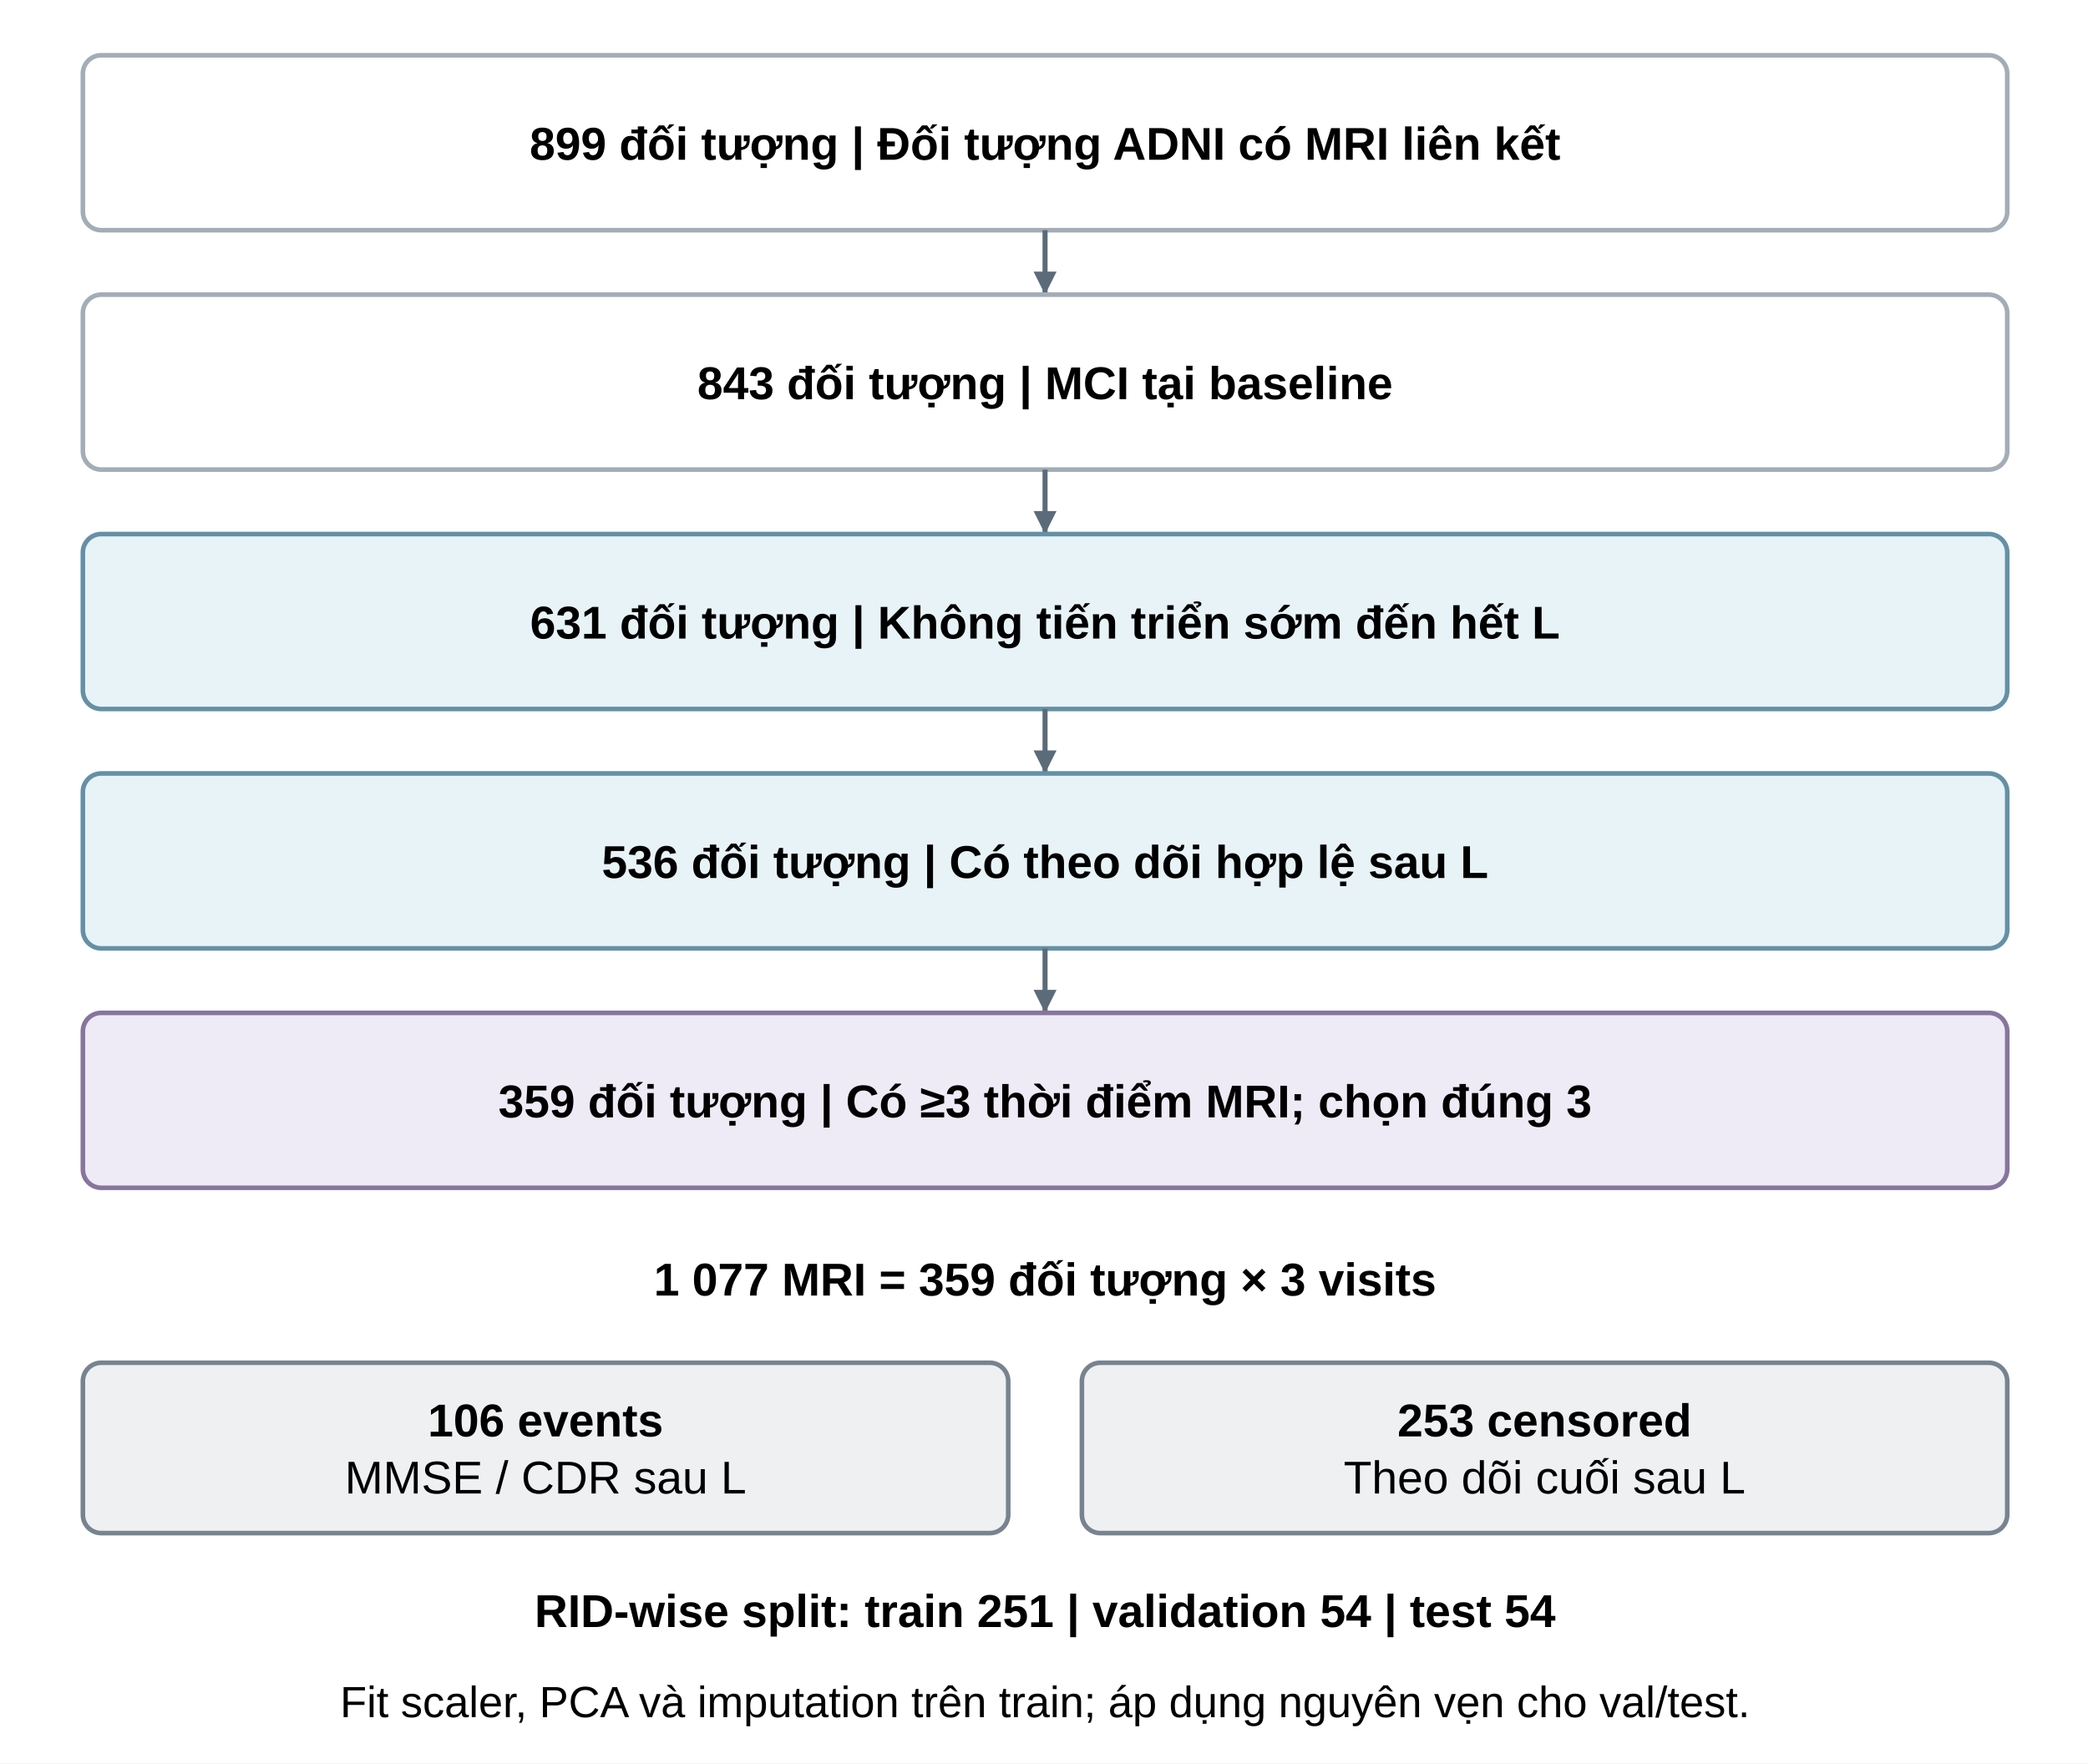
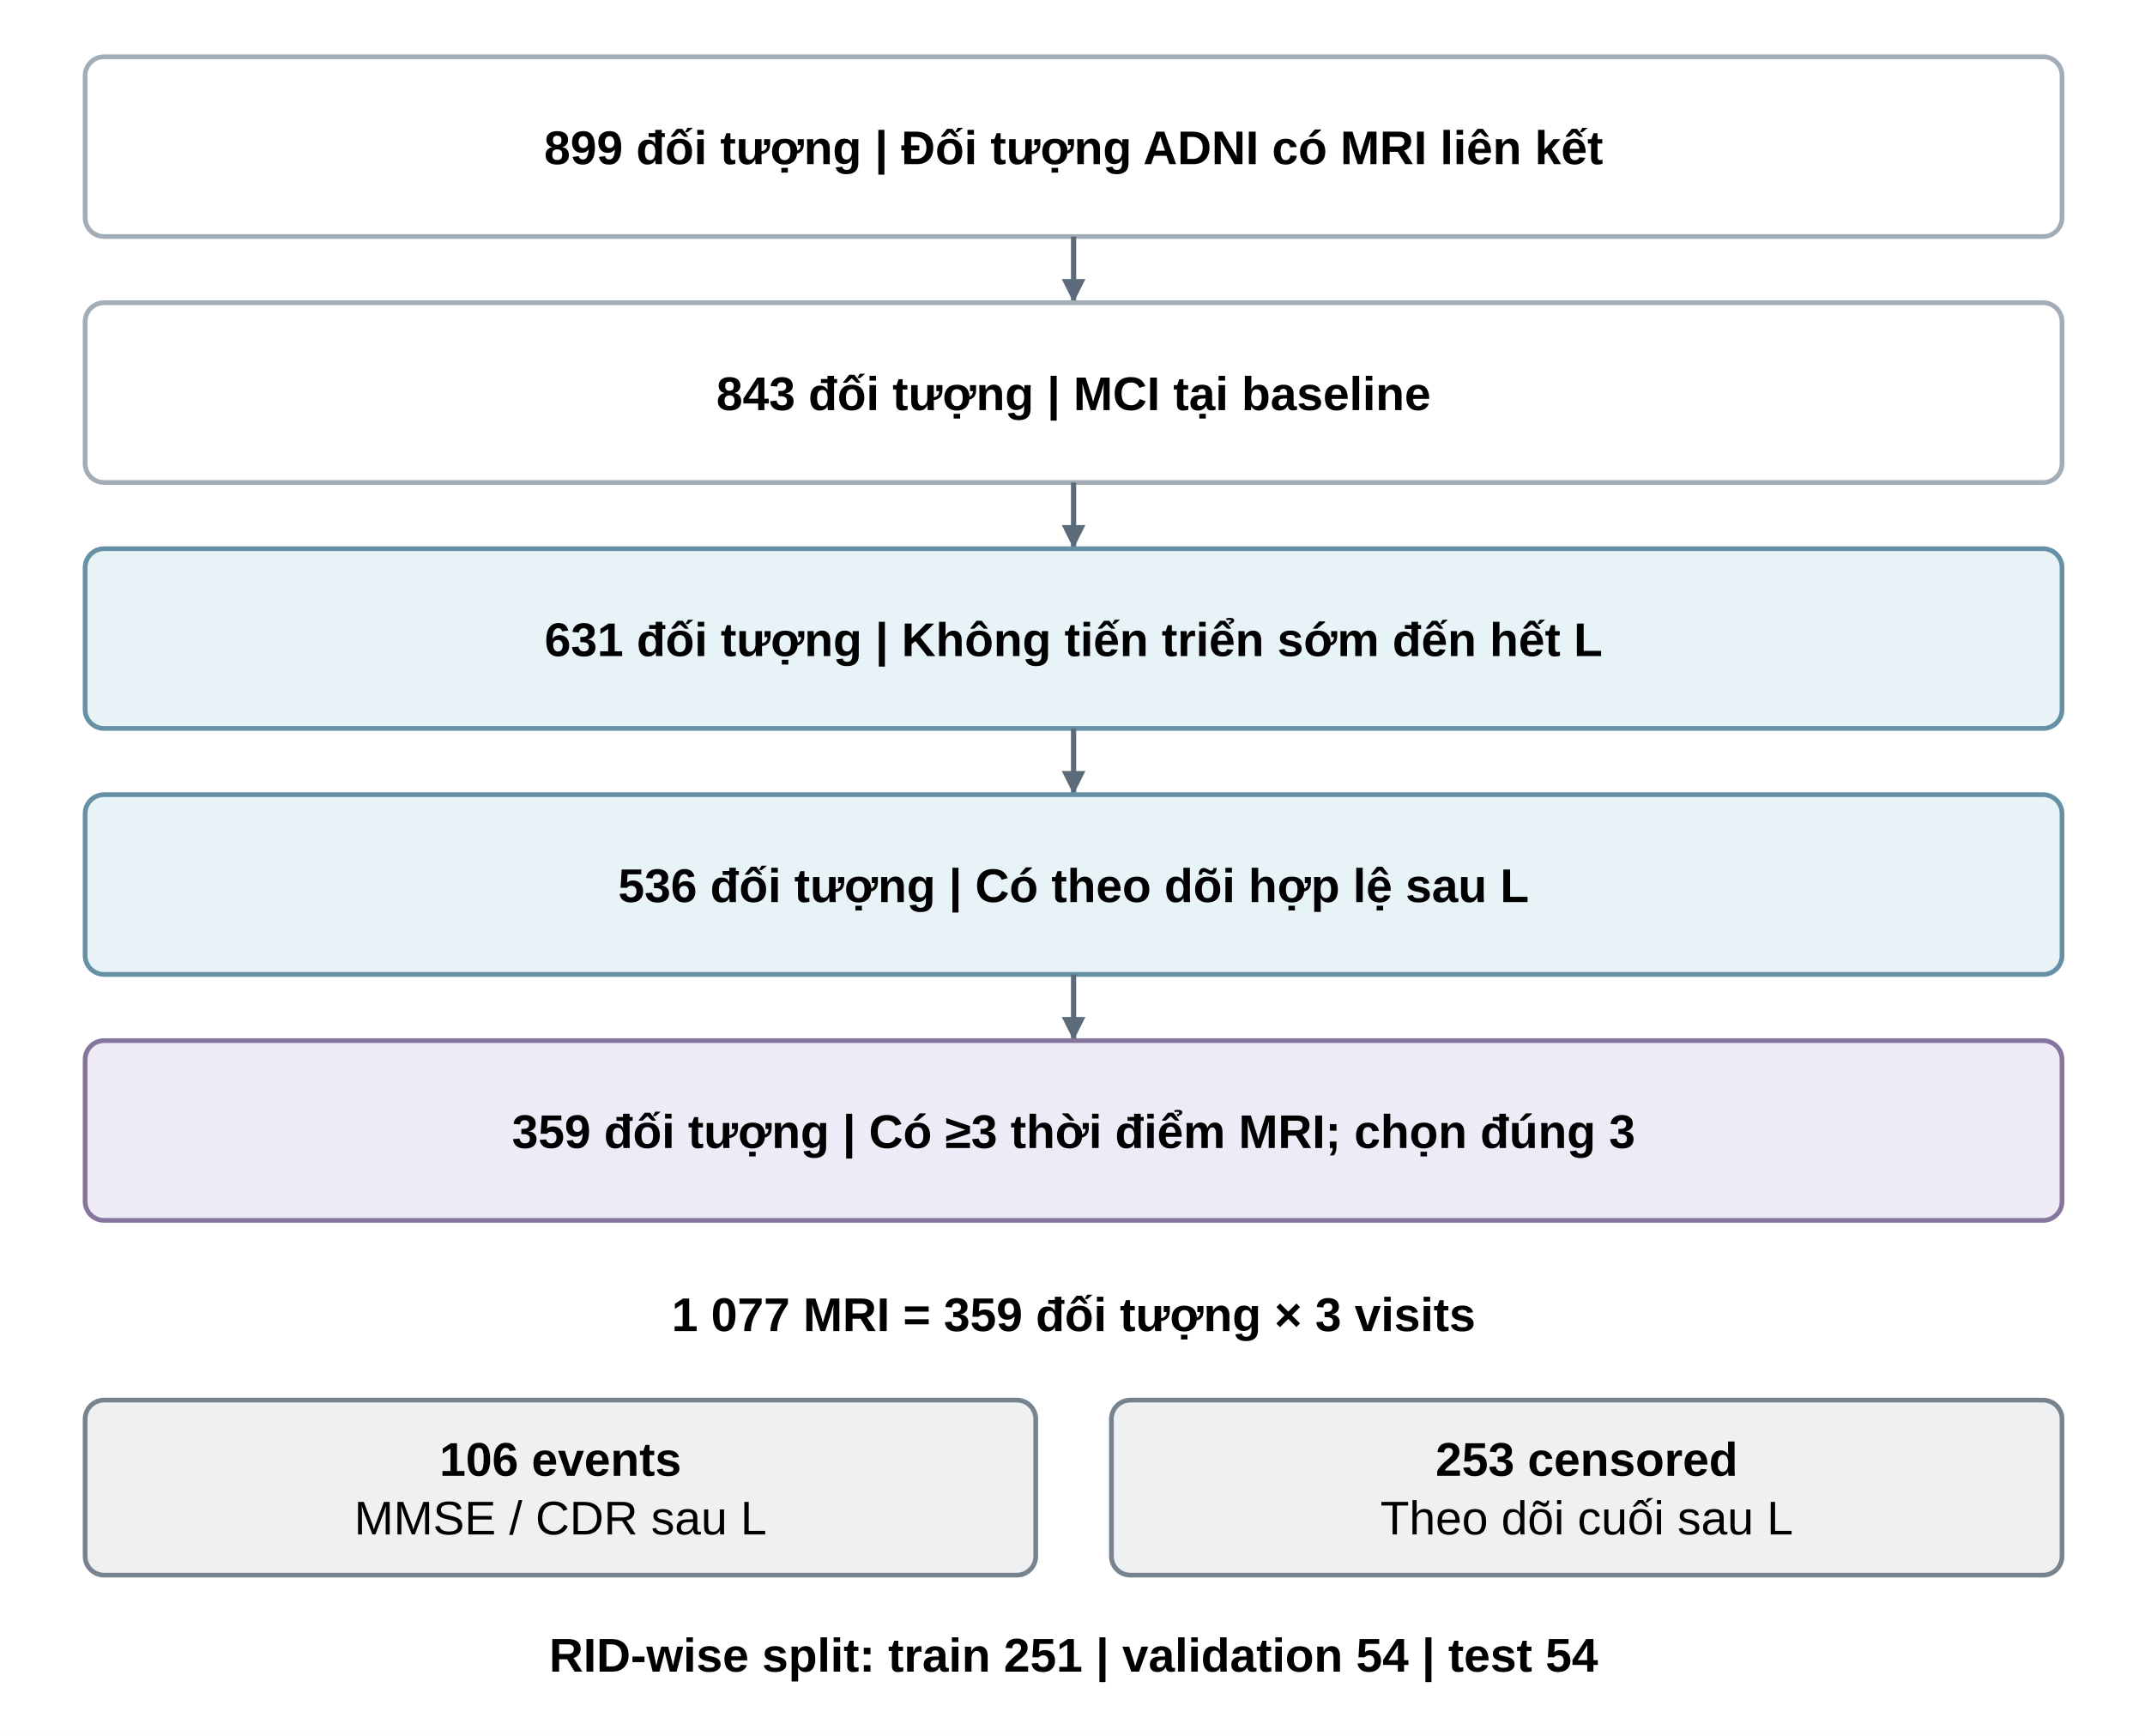
- <svg xmlns="http://www.w3.org/2000/svg" width="160mm" height="135.114mm" viewBox="0 0 453.543 383">
+ <svg xmlns="http://www.w3.org/2000/svg" width="160mm" height="129.469mm" viewBox="0 0 453.543 367">
  <rect width="100%" height="100%" fill="white" />
  <rect x="18" y="12" width="418" height="38" rx="4" fill="#FFFFFF" stroke="#A2ADB7" stroke-width="1" />
  <text x="227.0" y="34.7" font-family="Arial, DejaVu Sans, sans-serif" font-size="10" font-weight="700" text-anchor="middle" fill="#000000">899 đối tượng   |   Đối tượng ADNI có MRI liên kết</text>
  <polyline points="227,50 227,64" fill="none" stroke="#5C6B79" stroke-width="1.1" stroke-linejoin="round" />
  <polygon points="227,64 229.5,59.0 224.5,59.0" fill="#5C6B79" />
  <rect x="18" y="64" width="418" height="38" rx="4" fill="#FFFFFF" stroke="#A2ADB7" stroke-width="1" />
  <text x="227.0" y="86.7" font-family="Arial, DejaVu Sans, sans-serif" font-size="10" font-weight="700" text-anchor="middle" fill="#000000">843 đối tượng   |   MCI tại baseline</text>
  <polyline points="227,102 227,116" fill="none" stroke="#5C6B79" stroke-width="1.1" stroke-linejoin="round" />
  <polygon points="227,116 229.5,111.0 224.5,111.0" fill="#5C6B79" />
  <rect x="18" y="116" width="418" height="38" rx="4" fill="#E8F3F8" stroke="#6590A5" stroke-width="1" />
  <text x="227.0" y="138.7" font-family="Arial, DejaVu Sans, sans-serif" font-size="10" font-weight="700" text-anchor="middle" fill="#000000">631 đối tượng   |   Không tiến triển sớm đến hết L</text>
  <polyline points="227,154 227,168" fill="none" stroke="#5C6B79" stroke-width="1.1" stroke-linejoin="round" />
  <polygon points="227,168 229.5,163.0 224.5,163.0" fill="#5C6B79" />
  <rect x="18" y="168" width="418" height="38" rx="4" fill="#E8F3F8" stroke="#6590A5" stroke-width="1" />
  <text x="227.0" y="190.7" font-family="Arial, DejaVu Sans, sans-serif" font-size="10" font-weight="700" text-anchor="middle" fill="#000000">536 đối tượng   |   Có theo dõi hợp lệ sau L</text>
  <polyline points="227,206 227,220" fill="none" stroke="#5C6B79" stroke-width="1.1" stroke-linejoin="round" />
  <polygon points="227,220 229.5,215.0 224.5,215.0" fill="#5C6B79" />
  <rect x="18" y="220" width="418" height="38" rx="4" fill="#EEEAF6" stroke="#86759D" stroke-width="1" />
  <text x="227.0" y="242.7" font-family="Arial, DejaVu Sans, sans-serif" font-size="10" font-weight="700" text-anchor="middle" fill="#000000">359 đối tượng   |   Có ≥3 thời điểm MRI; chọn đúng 3</text>
  <text x="227" y="281.4" font-family="Arial, DejaVu Sans, sans-serif" font-size="10" font-weight="700" text-anchor="middle" fill="#000000">1 077 MRI = 359 đối tượng × 3 visits</text>
  <rect x="18" y="296" width="201" height="37" rx="4" fill="#EEF0F2" stroke="#77838F" stroke-width="1" />
  <text x="118.5" y="312.0" font-family="Arial, DejaVu Sans, sans-serif" font-size="10" font-weight="700" text-anchor="middle" fill="#000000">106 events</text>
  <text x="118.5" y="324.4" font-family="Arial, DejaVu Sans, sans-serif" font-size="10" font-weight="400" text-anchor="middle" fill="#000000">MMSE / CDR sau L</text>
  <rect x="235" y="296" width="201" height="37" rx="4" fill="#EEF0F2" stroke="#77838F" stroke-width="1" />
  <text x="335.5" y="312.0" font-family="Arial, DejaVu Sans, sans-serif" font-size="10" font-weight="700" text-anchor="middle" fill="#000000">253 censored</text>
  <text x="335.5" y="324.4" font-family="Arial, DejaVu Sans, sans-serif" font-size="10" font-weight="400" text-anchor="middle" fill="#000000">Theo dõi cuối sau L</text>
  <text x="227" y="353.4" font-family="Arial, DejaVu Sans, sans-serif" font-size="10" font-weight="700" text-anchor="middle" fill="#000000">RID-wise split: train 251  |  validation 54  |  test 54</text>
-   <text x="227" y="372.98" font-family="Arial, DejaVu Sans, sans-serif" font-size="9.5" font-weight="400" text-anchor="middle" fill="#000000">Fit scaler, PCA và imputation trên train; áp dụng nguyên vẹn cho val/test.</text>
</svg>
